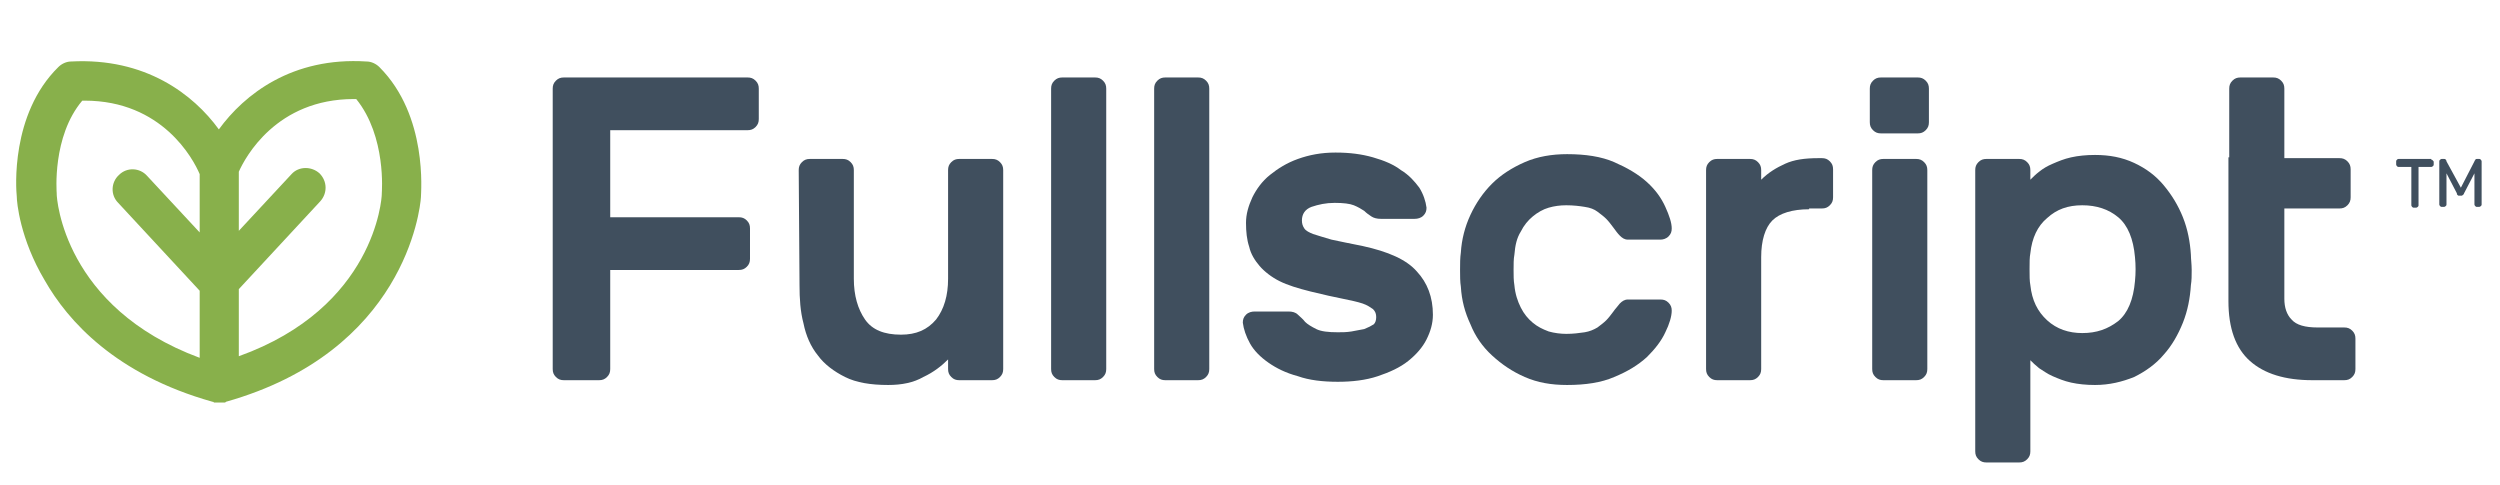
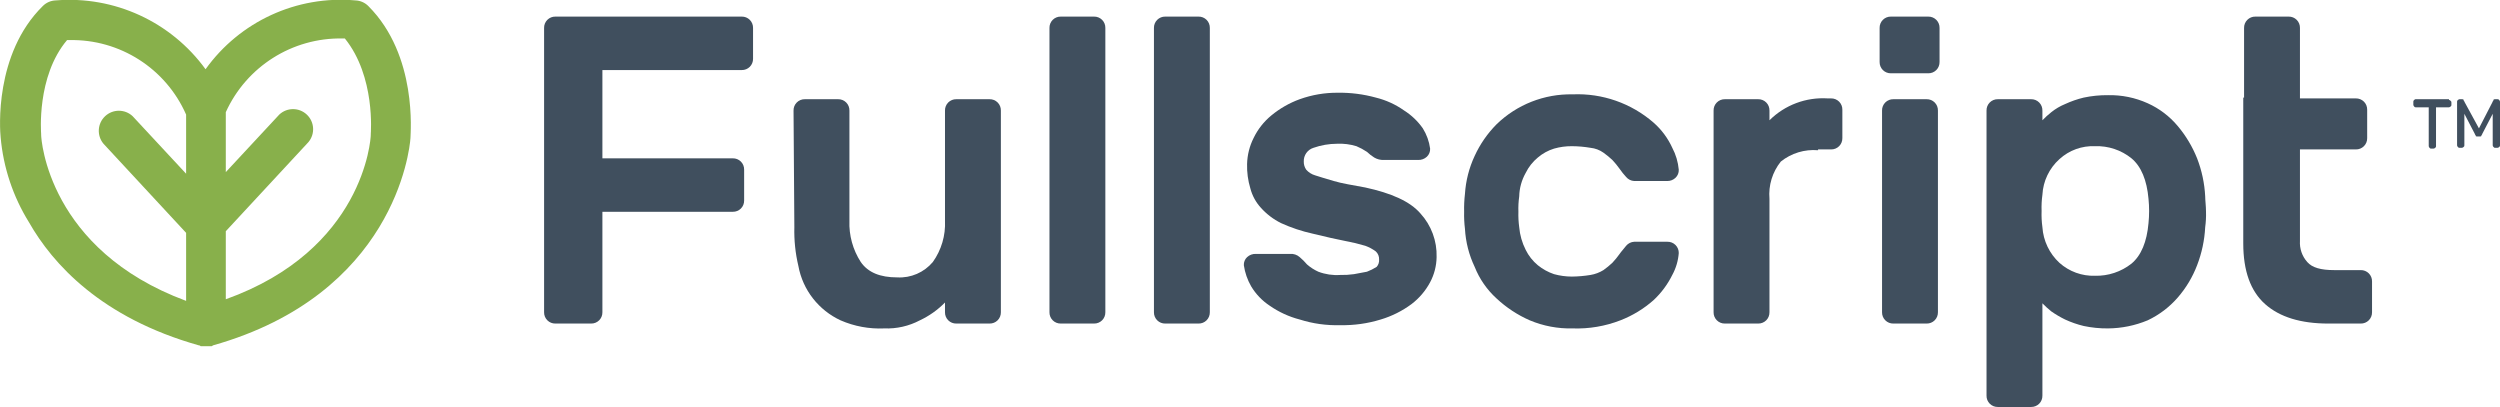
- <svg xmlns="http://www.w3.org/2000/svg" version="1.1" id="Layer_1" x="0px" y="0px" viewBox="0 0 313 60.7" style="enable-background:new 0 0 313 60.7;" xml:space="preserve">
-   <style type="text/css">
- 	.fl0{fill:#88B04B;}
- 	.fl1{fill:#404F5E;}
- </style>
-   <g id="_x30_6" transform="translate(-401, -346)">
-     <g id="Group-3" transform="translate(401, 346)">
-       <g id="Page-1" transform="translate(31, 25)">
-         <path id="Fill-3" class="fl0" d="M16.8-0.8v0.1c0,0.6-0.9,14.2-17.9,20.3l0,0v-8.4l0,0l10.2-11C10-0.8,10-2.3,9-3.3     C8-4.2,6.4-4.2,5.5-3.2l-6.6,7.1l0,0v-7.3c0,0,0,0,0-0.1c0.8-1.8,4.7-9.1,14.4-9.1c0.1,0,0.2,0,0.3,0C17.4-7.9,16.8-0.9,16.8-0.8     z M-6,4.1L-6,4.1L-12.6-3c-0.9-1-2.5-1.1-3.5-0.1c-1,0.9-1.1,2.5-0.1,3.5l10.2,11l0,0v8.4l0,0C-23,13.5-23.9-0.1-23.9-0.7v-0.1     c0-0.1-0.6-7.1,3.2-11.6c0.1,0,0.2,0,0.3,0c9.7,0,13.6,7.3,14.4,9.2l0,0V4.1z M16.5-16.6c-0.4-0.4-1-0.7-1.6-0.7     C5.6-17.9-0.4-13.2-3.6-8.8c-3.2-4.4-9.2-9-18.5-8.5c-0.6,0-1.2,0.3-1.6,0.7c-6,5.9-5.3,15.3-5.2,16.2c0,0.7,0.4,5.3,3.5,10.5     c2.9,5.1,8.9,11.8,21,15.2c0.1,0,0.1,0,0.2,0.1l0,0h0.1c0.1,0,0.1,0,0.2,0s0.2,0,0.3,0c0.1,0,0.2,0,0.3,0h0.2c0.1,0,0.1,0,0.2,0     s0.1,0,0.2-0.1C19.6,19,21.6,1.3,21.7-0.3C21.7-0.9,22.6-10.5,16.5-16.6z" />
-         <path id="Fill-8" class="fl1" d="M62.6-15.3c0.4,0,0.7,0.1,1,0.4s0.4,0.6,0.4,1v3.8c0,0.4-0.1,0.7-0.4,1s-0.6,0.4-1,0.4H45.4V2.2     h16.1c0.4,0,0.7,0.1,1,0.4s0.4,0.6,0.4,1v3.8c0,0.4-0.1,0.7-0.4,1s-0.6,0.4-1,0.4H45.4v12.4c0,0.4-0.1,0.7-0.4,1s-0.6,0.4-1,0.4     h-4.4c-0.4,0-0.7-0.1-1-0.4c-0.3-0.3-0.4-0.6-0.4-1v-35.1c0-0.4,0.1-0.7,0.4-1c0.3-0.3,0.6-0.4,1-0.4H62.6z" />
-         <path id="Fill-10" class="fl1" d="M69-3.7c0-0.4,0.1-0.7,0.4-1s0.6-0.4,1-0.4h4.1c0.4,0,0.7,0.1,1,0.4c0.3,0.3,0.4,0.6,0.4,1V9.9     c0,2.1,0.5,3.8,1.4,5.1s2.4,1.9,4.5,1.9c1.9,0,3.3-0.6,4.4-1.9c1-1.3,1.5-3,1.5-5.1V-3.7c0-0.4,0.1-0.7,0.4-1s0.6-0.4,1-0.4h4.1     c0.4,0,0.7,0.1,1,0.4c0.3,0.3,0.4,0.6,0.4,1v24.9c0,0.4-0.1,0.7-0.4,1s-0.6,0.4-1,0.4h-4.1c-0.4,0-0.7-0.1-1-0.4     c-0.3-0.3-0.4-0.6-0.4-1V20c-0.8,0.8-1.8,1.6-3.1,2.2c-1.2,0.7-2.7,1-4.4,1c-2.2,0-4-0.3-5.4-1s-2.6-1.6-3.4-2.7     c-0.9-1.1-1.5-2.5-1.8-4c-0.4-1.5-0.5-3.1-0.5-4.8L69-3.7L69-3.7z" />
-         <path id="Fill-12" class="fl1" d="M107.5,21.2c0,0.4-0.1,0.7-0.4,1c-0.3,0.3-0.6,0.4-1,0.4H102c-0.4,0-0.7-0.1-1-0.4     c-0.3-0.3-0.4-0.6-0.4-1v-35.1c0-0.4,0.1-0.7,0.4-1c0.3-0.3,0.6-0.4,1-0.4h4.1c0.4,0,0.7,0.1,1,0.4s0.4,0.6,0.4,1V21.2z" />
-         <path id="Fill-14" class="fl1" d="M120.4,21.2c0,0.4-0.1,0.7-0.4,1c-0.3,0.3-0.6,0.4-1,0.4h-4.1c-0.4,0-0.7-0.1-1-0.4     c-0.3-0.3-0.4-0.6-0.4-1v-35.1c0-0.4,0.1-0.7,0.4-1c0.3-0.3,0.6-0.4,1-0.4h4.1c0.4,0,0.7,0.1,1,0.4s0.4,0.6,0.4,1V21.2z" />
-         <path id="Fill-16" class="fl1" d="M158.6,6.9c-0.1,0.5-0.1,1.2-0.1,1.9c0,0.7,0,1.3,0.1,1.9c0.1,1.1,0.4,2,0.8,2.8     c0.4,0.8,0.9,1.4,1.5,1.9s1.2,0.8,2,1.1c0.7,0.2,1.5,0.3,2.2,0.3c0.9,0,1.6-0.1,2.3-0.2c0.6-0.1,1.1-0.3,1.6-0.6     c0.4-0.3,0.8-0.6,1.1-0.9c0.3-0.3,0.6-0.7,0.9-1.1c0.2-0.3,0.5-0.6,0.8-1c0.3-0.3,0.6-0.5,1-0.5h4.1c0.4,0,0.7,0.1,1,0.4     s0.4,0.6,0.4,1c0,0.7-0.3,1.7-0.8,2.7c-0.5,1.1-1.3,2.1-2.3,3.1c-1.1,1-2.4,1.8-4.1,2.5c-1.6,0.7-3.6,1-5.9,1c-2,0-3.7-0.3-5.3-1     s-2.9-1.6-4.1-2.7c-1.2-1.1-2.1-2.4-2.7-3.9c-0.7-1.5-1.1-3-1.2-4.7c-0.1-0.6-0.1-1.4-0.1-2.1c0-0.8,0-1.5,0.1-2.2     c0.1-1.6,0.5-3.2,1.2-4.7c0.7-1.5,1.6-2.8,2.7-3.9c1.1-1.1,2.5-2,4.1-2.7s3.4-1,5.3-1c2.3,0,4.3,0.3,5.9,1c1.6,0.7,3,1.5,4.1,2.5     s1.8,2,2.3,3.1c0.5,1.1,0.8,2,0.8,2.7c0,0.4-0.1,0.7-0.4,1c-0.3,0.3-0.7,0.4-1,0.4h-4.1c-0.4,0-0.7-0.2-1-0.5s-0.5-0.6-0.8-1     s-0.6-0.8-0.9-1.1c-0.3-0.3-0.7-0.6-1.1-0.9c-0.4-0.3-0.9-0.5-1.6-0.6c-0.6-0.1-1.4-0.2-2.3-0.2c-0.8,0-1.5,0.1-2.2,0.3     c-0.7,0.2-1.4,0.6-2,1.1s-1.1,1.1-1.5,1.9C158.9,4.8,158.7,5.7,158.6,6.9" />
-         <path id="Fill-18" class="fl1" d="M195.5,1.2c-2.1,0-3.7,0.5-4.6,1.4c-0.9,0.9-1.4,2.5-1.4,4.6v14c0,0.4-0.1,0.7-0.4,1     c-0.3,0.3-0.6,0.4-1,0.4H184c-0.4,0-0.7-0.1-1-0.4c-0.3-0.3-0.4-0.6-0.4-1V-3.7c0-0.4,0.1-0.7,0.4-1c0.3-0.3,0.6-0.4,1-0.4h4.1     c0.4,0,0.7,0.1,1,0.4c0.3,0.3,0.4,0.6,0.4,1v1.2c0.9-0.9,1.9-1.5,3-2s2.4-0.7,4.2-0.7h0.4c0.4,0,0.7,0.1,1,0.4     c0.3,0.3,0.4,0.6,0.4,1v3.5c0,0.4-0.1,0.7-0.4,1c-0.3,0.3-0.6,0.4-1,0.4h-1.6L195.5,1.2L195.5,1.2z" />
-         <path id="Fill-20" class="fl1" d="M210.3,21.2c0,0.4-0.1,0.7-0.4,1c-0.3,0.3-0.6,0.4-1,0.4h-4.1c-0.4,0-0.7-0.1-1-0.4     c-0.3-0.3-0.4-0.6-0.4-1V-3.7c0-0.4,0.1-0.7,0.4-1c0.3-0.3,0.6-0.4,1-0.4h4.1c0.4,0,0.7,0.1,1,0.4c0.3,0.3,0.4,0.6,0.4,1V21.2z      M209.1-15.3c0.4,0,0.7,0.1,1,0.4s0.4,0.6,0.4,1v4.2c0,0.4-0.1,0.7-0.4,1c-0.3,0.3-0.6,0.4-1,0.4h-4.6c-0.4,0-0.7-0.1-1-0.4     c-0.3-0.3-0.4-0.6-0.4-1v-4.2c0-0.4,0.1-0.7,0.4-1c0.3-0.3,0.6-0.4,1-0.4H209.1z" />
-         <path id="Fill-22" class="fl1" d="M236.3,10.2c0.1-1,0.1-2,0-3c-0.2-2.3-0.9-4-2.1-5s-2.7-1.5-4.5-1.5s-3.2,0.5-4.4,1.6     c-1.2,1-1.9,2.5-2.1,4.4c-0.1,0.5-0.1,1.2-0.1,2s0,1.5,0.1,2c0.2,1.9,0.9,3.3,2.1,4.4c1.2,1.1,2.7,1.6,4.4,1.6     c1.8,0,3.2-0.5,4.5-1.5C235.4,14.2,236.1,12.5,236.3,10.2 M231.3,23.2c-1.1,0-2.1-0.1-3-0.3s-1.6-0.5-2.3-0.8s-1.2-0.7-1.7-1     c-0.5-0.4-0.8-0.7-1.1-1v11.4c0,0.4-0.1,0.7-0.4,1c-0.3,0.3-0.6,0.4-1,0.4h-4.1c-0.4,0-0.7-0.1-1-0.4c-0.3-0.3-0.4-0.6-0.4-1     V-3.7c0-0.4,0.1-0.7,0.4-1c0.3-0.3,0.6-0.4,1-0.4h4.1c0.4,0,0.7,0.1,1,0.4c0.3,0.3,0.4,0.6,0.4,1v1.2c0.3-0.3,0.7-0.7,1.1-1     c0.5-0.4,1-0.7,1.7-1s1.4-0.6,2.3-0.8s1.9-0.3,3-0.3c1.8,0,3.4,0.3,4.9,1s2.7,1.6,3.7,2.8s1.8,2.5,2.4,4s0.9,3.1,1,4.7     c0,0.5,0.1,1.2,0.1,1.9s0,1.3-0.1,1.9c-0.1,1.6-0.4,3.2-1,4.7s-1.4,2.9-2.4,4c-1,1.2-2.3,2.1-3.7,2.8     C234.7,22.8,233.1,23.2,231.3,23.2" />
-         <path id="Fill-24" class="fl1" d="M248.1-5.3v-8.6c0-0.4,0.1-0.7,0.4-1c0.3-0.3,0.6-0.4,1-0.4h4.1c0.4,0,0.7,0.1,1,0.4     s0.4,0.6,0.4,1v8.7h6.9c0.4,0,0.7,0.1,1,0.4c0.3,0.3,0.4,0.6,0.4,1v3.5c0,0.4-0.1,0.7-0.4,1s-0.6,0.4-1,0.4H255v11.3     c0,1.1,0.3,2,0.9,2.6c0.6,0.7,1.7,1,3.3,1h3.3c0.4,0,0.7,0.1,1,0.4c0.3,0.3,0.4,0.6,0.4,1v3.8c0,0.4-0.1,0.7-0.4,1     s-0.6,0.4-1,0.4h-4c-3.4,0-6-0.8-7.8-2.4c-1.8-1.6-2.7-4.1-2.7-7.5v-18H248.1z" />
-         <path id="Fill-26" class="fl1" d="M273.4-5c0.1,0,0.1,0,0.2,0.1s0.1,0.1,0.1,0.2v0.3c0,0.1,0,0.1-0.1,0.2c0,0-0.1,0.1-0.2,0.1     h-1.6v4.8c0,0.1,0,0.1-0.1,0.2c0,0-0.1,0.1-0.2,0.1h-0.3c-0.1,0-0.1,0-0.2-0.1c0,0-0.1-0.1-0.1-0.2v-4.8h-1.6     c-0.1,0-0.1,0-0.2-0.1c0,0-0.1-0.1-0.1-0.2v-0.4c0-0.1,0-0.1,0.1-0.2s0.1-0.1,0.2-0.1h4.1L273.4-5L273.4-5z" />
-         <path id="Fill-28" class="fl1" d="M277.1-1.5l1.7-3.3c0-0.1,0.1-0.1,0.1-0.2c0.1-0.1,0.1-0.1,0.2-0.1h0.3c0.1,0,0.1,0,0.2,0.1     c0,0,0.1,0.1,0.1,0.2v5.4c0,0.1,0,0.1-0.1,0.2c0,0-0.1,0.1-0.2,0.1h-0.3c-0.1,0-0.1,0-0.2-0.1c0,0-0.1-0.1-0.1-0.2v-3.9l-1.3,2.5     c0,0.1-0.1,0.1-0.1,0.2c-0.1,0-0.1,0.1-0.2,0.1h-0.3c-0.1,0-0.2,0-0.2-0.1c-0.1,0-0.1-0.1-0.1-0.2l-1.3-2.5v3.9     c0,0.1,0,0.1-0.1,0.2c0,0-0.1,0.1-0.2,0.1h-0.3c-0.1,0-0.1,0-0.2-0.1c0,0-0.1-0.1-0.1-0.2v-5.4c0-0.1,0-0.1,0.1-0.2     c0,0,0.1-0.1,0.2-0.1h0.3c0.1,0,0.2,0,0.2,0.1c0.1,0.1,0.1,0.1,0.1,0.2L277.1-1.5z" />
-         <path id="Fill-31" class="fl1" d="M141.3,14.7c0-0.4-0.1-0.7-0.4-1c-0.3-0.2-0.7-0.5-1.3-0.7s-1.5-0.4-2.5-0.6s-2.4-0.5-4-0.9     s-2.9-0.8-3.9-1.3s-1.9-1.2-2.5-1.9c-0.6-0.7-1.1-1.5-1.3-2.4C125.1,5,125,4,125,2.9s0.3-2.1,0.8-3.2c0.5-1,1.2-2,2.2-2.8     s2.1-1.5,3.5-2s2.9-0.8,4.7-0.8s3.3,0.2,4.7,0.6c1.4,0.4,2.6,0.9,3.5,1.6c1,0.6,1.7,1.4,2.3,2.2c0.5,0.8,0.8,1.7,0.9,2.5     c0,0.4-0.1,0.7-0.4,1c-0.3,0.3-0.7,0.4-1.1,0.4h-4.2c-0.5,0-0.9-0.1-1.2-0.3c-0.3-0.2-0.6-0.4-0.9-0.7c-0.3-0.2-0.8-0.5-1.3-0.7     s-1.3-0.3-2.4-0.3c-1.1,0-2,0.2-2.9,0.5c-0.8,0.3-1.2,0.9-1.2,1.7c0,0.4,0.1,0.7,0.3,1s0.6,0.5,1.1,0.7c0.6,0.2,1.3,0.4,2.3,0.7     c1,0.2,2.3,0.5,3.9,0.8c3.2,0.7,5.5,1.7,6.8,3.2c1.3,1.4,2,3.2,2,5.4c0,1.1-0.3,2.1-0.8,3.1s-1.3,1.9-2.3,2.7s-2.3,1.4-3.8,1.9     s-3.2,0.7-5,0.7c-1.9,0-3.6-0.2-5-0.7c-1.5-0.4-2.7-1-3.7-1.7s-1.8-1.5-2.3-2.4s-0.8-1.8-0.9-2.6c0-0.4,0.1-0.7,0.4-1     c0.3-0.3,0.7-0.4,1.1-0.4h4.2c0.5,0,0.9,0.1,1.2,0.4s0.6,0.5,0.9,0.9c0.3,0.3,0.8,0.6,1.4,0.9c0.6,0.3,1.5,0.4,2.7,0.4     c0.5,0,1.1,0,1.7-0.1c0.6-0.1,1.1-0.2,1.6-0.3c0.5-0.2,0.9-0.4,1.2-0.6C141.2,15.4,141.3,15.1,141.3,14.7" />
+ <svg xmlns="http://www.w3.org/2000/svg" id="ad6c2dc2-f67f-4c16-81a7-842d09a1f9f8" data-name="Layer 1" viewBox="0 0 308.68 50.25">
+   <g id="ad2abd90-a4f8-46b0-acd1-9d5f77019c87" data-name="06">
+     <g id="b155e782-7ee2-4611-9e95-31bd69ecf2c6" data-name="Group-3">
+       <g id="e5c35c11-fe24-4214-a3fd-20c770f7f700" data-name="Page-1">
+         <path id="a6fa8314-59f3-45a5-816e-bd227d34efe5" data-name="Fill-3" d="M47.8,24.2v.1c0,.6-.9,14.2-17.9,20.3h0V36.2h0l10.2-11a2.48,2.48,0,0,0-3.6-3.4l-6.6,7.1h0V21.5a15.5,15.5,0,0,1,14.4-9.1h.3C48.4,17.1,47.8,24.1,47.8,24.2ZM25,29.1h0L18.4,22a2.48,2.48,0,0,0-3.6,3.4L25,36.4h0v8.4h0C8,38.5,7.1,24.9,7.1,24.3v-.1c0-.1-.6-7.1,3.2-11.6h.3A15.39,15.39,0,0,1,25,21.8h0ZM47.5,8.4a2.36,2.36,0,0,0-1.6-.7,20.54,20.54,0,0,0-18.5,8.5A20.77,20.77,0,0,0,8.9,7.7a2.36,2.36,0,0,0-1.6.7C1.3,14.3,2,23.7,2.1,24.6A23.86,23.86,0,0,0,5.6,35.1c2.9,5.1,8.9,11.8,21,15.2.1,0,.1,0,.2.1h1.3c.1,0,.1,0,.2-.1,22.3-6.3,24.3-24,24.4-25.6C52.7,24.1,53.6,14.5,47.5,8.4Z" transform="translate(-2.02 -7.65)" fill="#88b04b" />
+         <path id="e04eaa3d-cb6c-4d5c-a162-54935621af49" data-name="Fill-8" d="M93.6,9.7A1.37,1.37,0,0,1,95,11.1v3.8a1.37,1.37,0,0,1-1.4,1.4H76.4V27.2H92.5a1.37,1.37,0,0,1,1.4,1.4v3.8a1.37,1.37,0,0,1-1.4,1.4H76.4V46.2A1.37,1.37,0,0,1,75,47.6H70.6a1.37,1.37,0,0,1-1.4-1.4V11.1a1.37,1.37,0,0,1,1.4-1.4Z" transform="translate(-2.02 -7.65)" fill="#404f5e" />
+         <path id="faa0b76f-573a-4ae1-b57c-a8532f872685" data-name="Fill-10" d="M100,21.3a1.37,1.37,0,0,1,1.4-1.4h4.1a1.37,1.37,0,0,1,1.4,1.4V34.9a8.79,8.79,0,0,0,1.4,5.1c.9,1.3,2.4,1.9,4.5,1.9a5.35,5.35,0,0,0,4.4-1.9,8.14,8.14,0,0,0,1.5-5.1V21.3a1.37,1.37,0,0,1,1.4-1.4h4.1a1.37,1.37,0,0,1,1.4,1.4V46.2a1.37,1.37,0,0,1-1.4,1.4h-4.1a1.37,1.37,0,0,1-1.4-1.4V45a10.7,10.7,0,0,1-3.1,2.2,8.68,8.68,0,0,1-4.4,1,12.12,12.12,0,0,1-5.4-1,9.27,9.27,0,0,1-3.4-2.7,9.15,9.15,0,0,1-1.8-4,18.61,18.61,0,0,1-.5-4.8L100,21.3Z" transform="translate(-2.02 -7.65)" fill="#404f5e" />
+         <path id="a99bb40f-102f-4171-a365-51181074beec" data-name="Fill-12" d="M138.5,46.2a1.37,1.37,0,0,1-1.4,1.4H133a1.37,1.37,0,0,1-1.4-1.4V11.1A1.37,1.37,0,0,1,133,9.7h4.1a1.37,1.37,0,0,1,1.4,1.4Z" transform="translate(-2.02 -7.65)" fill="#404f5e" />
+         <path id="b051f8da-3a56-45ab-8507-d5c7bcecc4e7" data-name="Fill-14" d="M151.4,46.2a1.37,1.37,0,0,1-1.4,1.4h-4.1a1.37,1.37,0,0,1-1.4-1.4V11.1a1.37,1.37,0,0,1,1.4-1.4H150a1.37,1.37,0,0,1,1.4,1.4Z" transform="translate(-2.02 -7.65)" fill="#404f5e" />
+         <path id="bd362036-153d-45e2-a8fd-1d131a710d00" data-name="Fill-16" d="M189.6,31.9a10.89,10.89,0,0,0-.1,1.9,11.48,11.48,0,0,0,.1,1.9,7.67,7.67,0,0,0,.8,2.8,5.75,5.75,0,0,0,1.5,1.9,6.44,6.44,0,0,0,2,1.1,8.33,8.33,0,0,0,2.2.3,15.16,15.16,0,0,0,2.3-.2A4.42,4.42,0,0,0,200,41a10.63,10.63,0,0,0,1.1-.9A10.63,10.63,0,0,0,202,39c.2-.3.5-.6.8-1a1.39,1.39,0,0,1,1-.5h4.1a1.37,1.37,0,0,1,1.4,1.4,6.69,6.69,0,0,1-.8,2.7,10.84,10.84,0,0,1-2.3,3.1,13.59,13.59,0,0,1-4.1,2.5,14.87,14.87,0,0,1-5.9,1,12.85,12.85,0,0,1-5.3-1,14.6,14.6,0,0,1-4.1-2.7,10.54,10.54,0,0,1-2.7-3.9,12.55,12.55,0,0,1-1.2-4.7,14.08,14.08,0,0,1-.1-2.1,15.48,15.48,0,0,1,.1-2.2,13.05,13.05,0,0,1,1.2-4.7,13.58,13.58,0,0,1,2.7-3.9,13.1,13.1,0,0,1,9.4-3.7,14.29,14.29,0,0,1,10,3.5,9.25,9.25,0,0,1,2.3,3.1,7.16,7.16,0,0,1,.8,2.7,1.28,1.28,0,0,1-.4,1,1.43,1.43,0,0,1-1,.4h-4.1a1.39,1.39,0,0,1-1-.5,8.74,8.74,0,0,1-.8-1,10.63,10.63,0,0,0-.9-1.1,10.63,10.63,0,0,0-1.1-.9,3.35,3.35,0,0,0-1.6-.6,14,14,0,0,0-2.3-.2,7.8,7.8,0,0,0-2.2.3,5.64,5.64,0,0,0-2,1.1,5.75,5.75,0,0,0-1.5,1.9,6.2,6.2,0,0,0-.8,2.9" transform="translate(-2.02 -7.65)" fill="#404f5e" />
+         <path id="ae979899-ca86-48df-b042-d1220a01c110" data-name="Fill-18" d="M226.5,26.2a6.48,6.48,0,0,0-4.6,1.4,6.48,6.48,0,0,0-1.4,4.6v14a1.37,1.37,0,0,1-1.4,1.4H215a1.37,1.37,0,0,1-1.4-1.4V21.3a1.37,1.37,0,0,1,1.4-1.4h4.1a1.37,1.37,0,0,1,1.4,1.4v1.2a9.37,9.37,0,0,1,7.2-2.7h.4a1.37,1.37,0,0,1,1.4,1.4v3.5a1.37,1.37,0,0,1-1.4,1.4h-1.6v.1Z" transform="translate(-2.02 -7.65)" fill="#404f5e" />
+         <path id="a3db05c3-8dc2-4b01-8953-5ea8164a7bc0" data-name="Fill-20" d="M241.3,46.2a1.37,1.37,0,0,1-1.4,1.4h-4.1a1.37,1.37,0,0,1-1.4-1.4V21.3a1.37,1.37,0,0,1,1.4-1.4h4.1a1.37,1.37,0,0,1,1.4,1.4ZM240.1,9.7a1.37,1.37,0,0,1,1.4,1.4v4.2a1.37,1.37,0,0,1-1.4,1.4h-4.6a1.37,1.37,0,0,1-1.4-1.4V11.1a1.37,1.37,0,0,1,1.4-1.4Z" transform="translate(-2.02 -7.65)" fill="#404f5e" />
+         <path id="fee61599-8d78-4d26-9361-4bf88b0d12e8" data-name="Fill-22" d="M267.3,35.2a15,15,0,0,0,0-3c-.2-2.3-.9-4-2.1-5a6.79,6.79,0,0,0-4.5-1.5,6.13,6.13,0,0,0-4.4,1.6,6.36,6.36,0,0,0-2.1,4.4,11.52,11.52,0,0,0-.1,2,11.52,11.52,0,0,0,.1,2,6.58,6.58,0,0,0,2.1,4.4,6.29,6.29,0,0,0,4.4,1.6,7,7,0,0,0,4.5-1.5c1.2-1,1.9-2.7,2.1-5m-5,13a13.86,13.86,0,0,1-3-.3,12.34,12.34,0,0,1-2.3-.8,12.75,12.75,0,0,1-1.7-1,12,12,0,0,1-1.1-1V56.5a1.37,1.37,0,0,1-1.4,1.4h-4.1a1.37,1.37,0,0,1-1.4-1.4V21.3a1.37,1.37,0,0,1,1.4-1.4h4.1a1.37,1.37,0,0,1,1.4,1.4v1.2a11,11,0,0,1,1.1-1,6.93,6.93,0,0,1,1.7-1,12.34,12.34,0,0,1,2.3-.8,13.86,13.86,0,0,1,3-.3,11.31,11.31,0,0,1,4.9,1,10.38,10.38,0,0,1,3.7,2.8,14.68,14.68,0,0,1,2.4,4,15.19,15.19,0,0,1,1,4.7c0,.5.1,1.2.1,1.9a11.48,11.48,0,0,1-.1,1.9,15.19,15.19,0,0,1-1,4.7,13.31,13.31,0,0,1-2.4,4,11.33,11.33,0,0,1-3.7,2.8,13,13,0,0,1-4.9,1" transform="translate(-2.02 -7.65)" fill="#404f5e" />
+         <path id="a738e574-2a63-4c20-b991-64c57dfcde2d" data-name="Fill-24" d="M279.1,19.7V11.1a1.37,1.37,0,0,1,1.4-1.4h4.1a1.37,1.37,0,0,1,1.4,1.4v8.7h6.9a1.37,1.37,0,0,1,1.4,1.4v3.5a1.37,1.37,0,0,1-1.4,1.4H286V37.4a3.57,3.57,0,0,0,.9,2.6c.6.7,1.7,1,3.3,1h3.3a1.37,1.37,0,0,1,1.4,1.4v3.8a1.37,1.37,0,0,1-1.4,1.4h-4q-5.1,0-7.8-2.4T279,37.7v-18Z" transform="translate(-2.02 -7.65)" fill="#404f5e" />
+         <path id="faafd00b-9e5f-4553-9fad-96113ad2c5da" data-name="Fill-26" d="M304.4,20c.1,0,.1,0,.2.1s.1.1.1.2v.3c0,.1,0,.1-.1.2a.35.35,0,0,1-.2.1h-1.6v4.8c0,.1,0,.1-.1.2a.35.35,0,0,1-.2.1h-.3c-.1,0-.1,0-.2-.1a.35.35,0,0,1-.1-.2V20.9h-1.6c-.1,0-.1,0-.2-.1a.35.35,0,0,1-.1-.2v-.4c0-.1,0-.1.1-.2s.1-.1.2-.1h4.1V20Z" transform="translate(-2.02 -7.65)" fill="#404f5e" />
+         <path id="aa81c9b2-a35e-4b71-9463-ceddb3530ac0" data-name="Fill-28" d="M308.1,23.5l1.7-3.3c0-.1.1-.1.1-.2s.1-.1.2-.1h.3c.1,0,.1,0,.2.1a.35.35,0,0,1,.1.2v5.4c0,.1,0,.1-.1.2a.35.35,0,0,1-.2.1h-.3c-.1,0-.1,0-.2-.1a.35.35,0,0,1-.1-.2V21.7l-1.3,2.5c0,.1-.1.1-.1.2s-.1.1-.2.1h-.3c-.1,0-.2,0-.2-.1s-.1-.1-.1-.2l-1.3-2.5v3.9c0,.1,0,.1-.1.2a.35.35,0,0,1-.2.1h-.3c-.1,0-.1,0-.2-.1a.35.35,0,0,1-.1-.2V20.2c0-.1,0-.1.1-.2a.35.35,0,0,1,.2-.1h.3c.1,0,.2,0,.2.1s.1.1.1.2Z" transform="translate(-2.02 -7.65)" fill="#404f5e" />
+         <path id="ac45ece2-b680-4ef3-ab3b-aa2768b206e0" data-name="Fill-31" d="M172.3,39.7a1.28,1.28,0,0,0-.4-1,5,5,0,0,0-1.3-.7,23.32,23.32,0,0,0-2.5-.6c-1-.2-2.4-.5-4-.9a19.66,19.66,0,0,1-3.9-1.3,8.25,8.25,0,0,1-2.5-1.9,5.64,5.64,0,0,1-1.3-2.4,9.48,9.48,0,0,1-.4-3,7.56,7.56,0,0,1,.8-3.2,8.27,8.27,0,0,1,2.2-2.8,11.87,11.87,0,0,1,3.5-2,13.6,13.6,0,0,1,4.7-.8,16.76,16.76,0,0,1,4.7.6,10.32,10.32,0,0,1,3.5,1.6,8.09,8.09,0,0,1,2.3,2.2,6.31,6.31,0,0,1,.9,2.5,1.28,1.28,0,0,1-.4,1,1.5,1.5,0,0,1-1.1.4h-4.2a2.13,2.13,0,0,1-1.2-.3,5.5,5.5,0,0,1-.9-.7,7.62,7.62,0,0,0-1.3-.7,7,7,0,0,0-2.4-.3,8.81,8.81,0,0,0-2.9.5,1.71,1.71,0,0,0-1.2,1.7,1.69,1.69,0,0,0,.3,1,2.33,2.33,0,0,0,1.1.7c.6.2,1.3.4,2.3.7s2.3.5,3.9.8c3.2.7,5.5,1.7,6.8,3.2a7.65,7.65,0,0,1,2,5.4,6.81,6.81,0,0,1-.8,3.1,8.3,8.3,0,0,1-2.3,2.7,12.29,12.29,0,0,1-3.8,1.9,15.91,15.91,0,0,1-5,.7,15.1,15.1,0,0,1-5-.7,11.53,11.53,0,0,1-3.7-1.7,7.45,7.45,0,0,1-2.3-2.4,7.35,7.35,0,0,1-.9-2.6,1.28,1.28,0,0,1,.4-1,1.5,1.5,0,0,1,1.1-.4h4.2a1.59,1.59,0,0,1,1.2.4,7.64,7.64,0,0,1,.9.9,5.65,5.65,0,0,0,1.4.9,6.38,6.38,0,0,0,2.7.4,10.28,10.28,0,0,0,1.7-.1c.6-.1,1.1-.2,1.6-.3a6.66,6.66,0,0,0,1.2-.6,1.22,1.22,0,0,0,.3-.9" transform="translate(-2.02 -7.65)" fill="#404f5e" />
      </g>
    </g>
  </g>
</svg>
